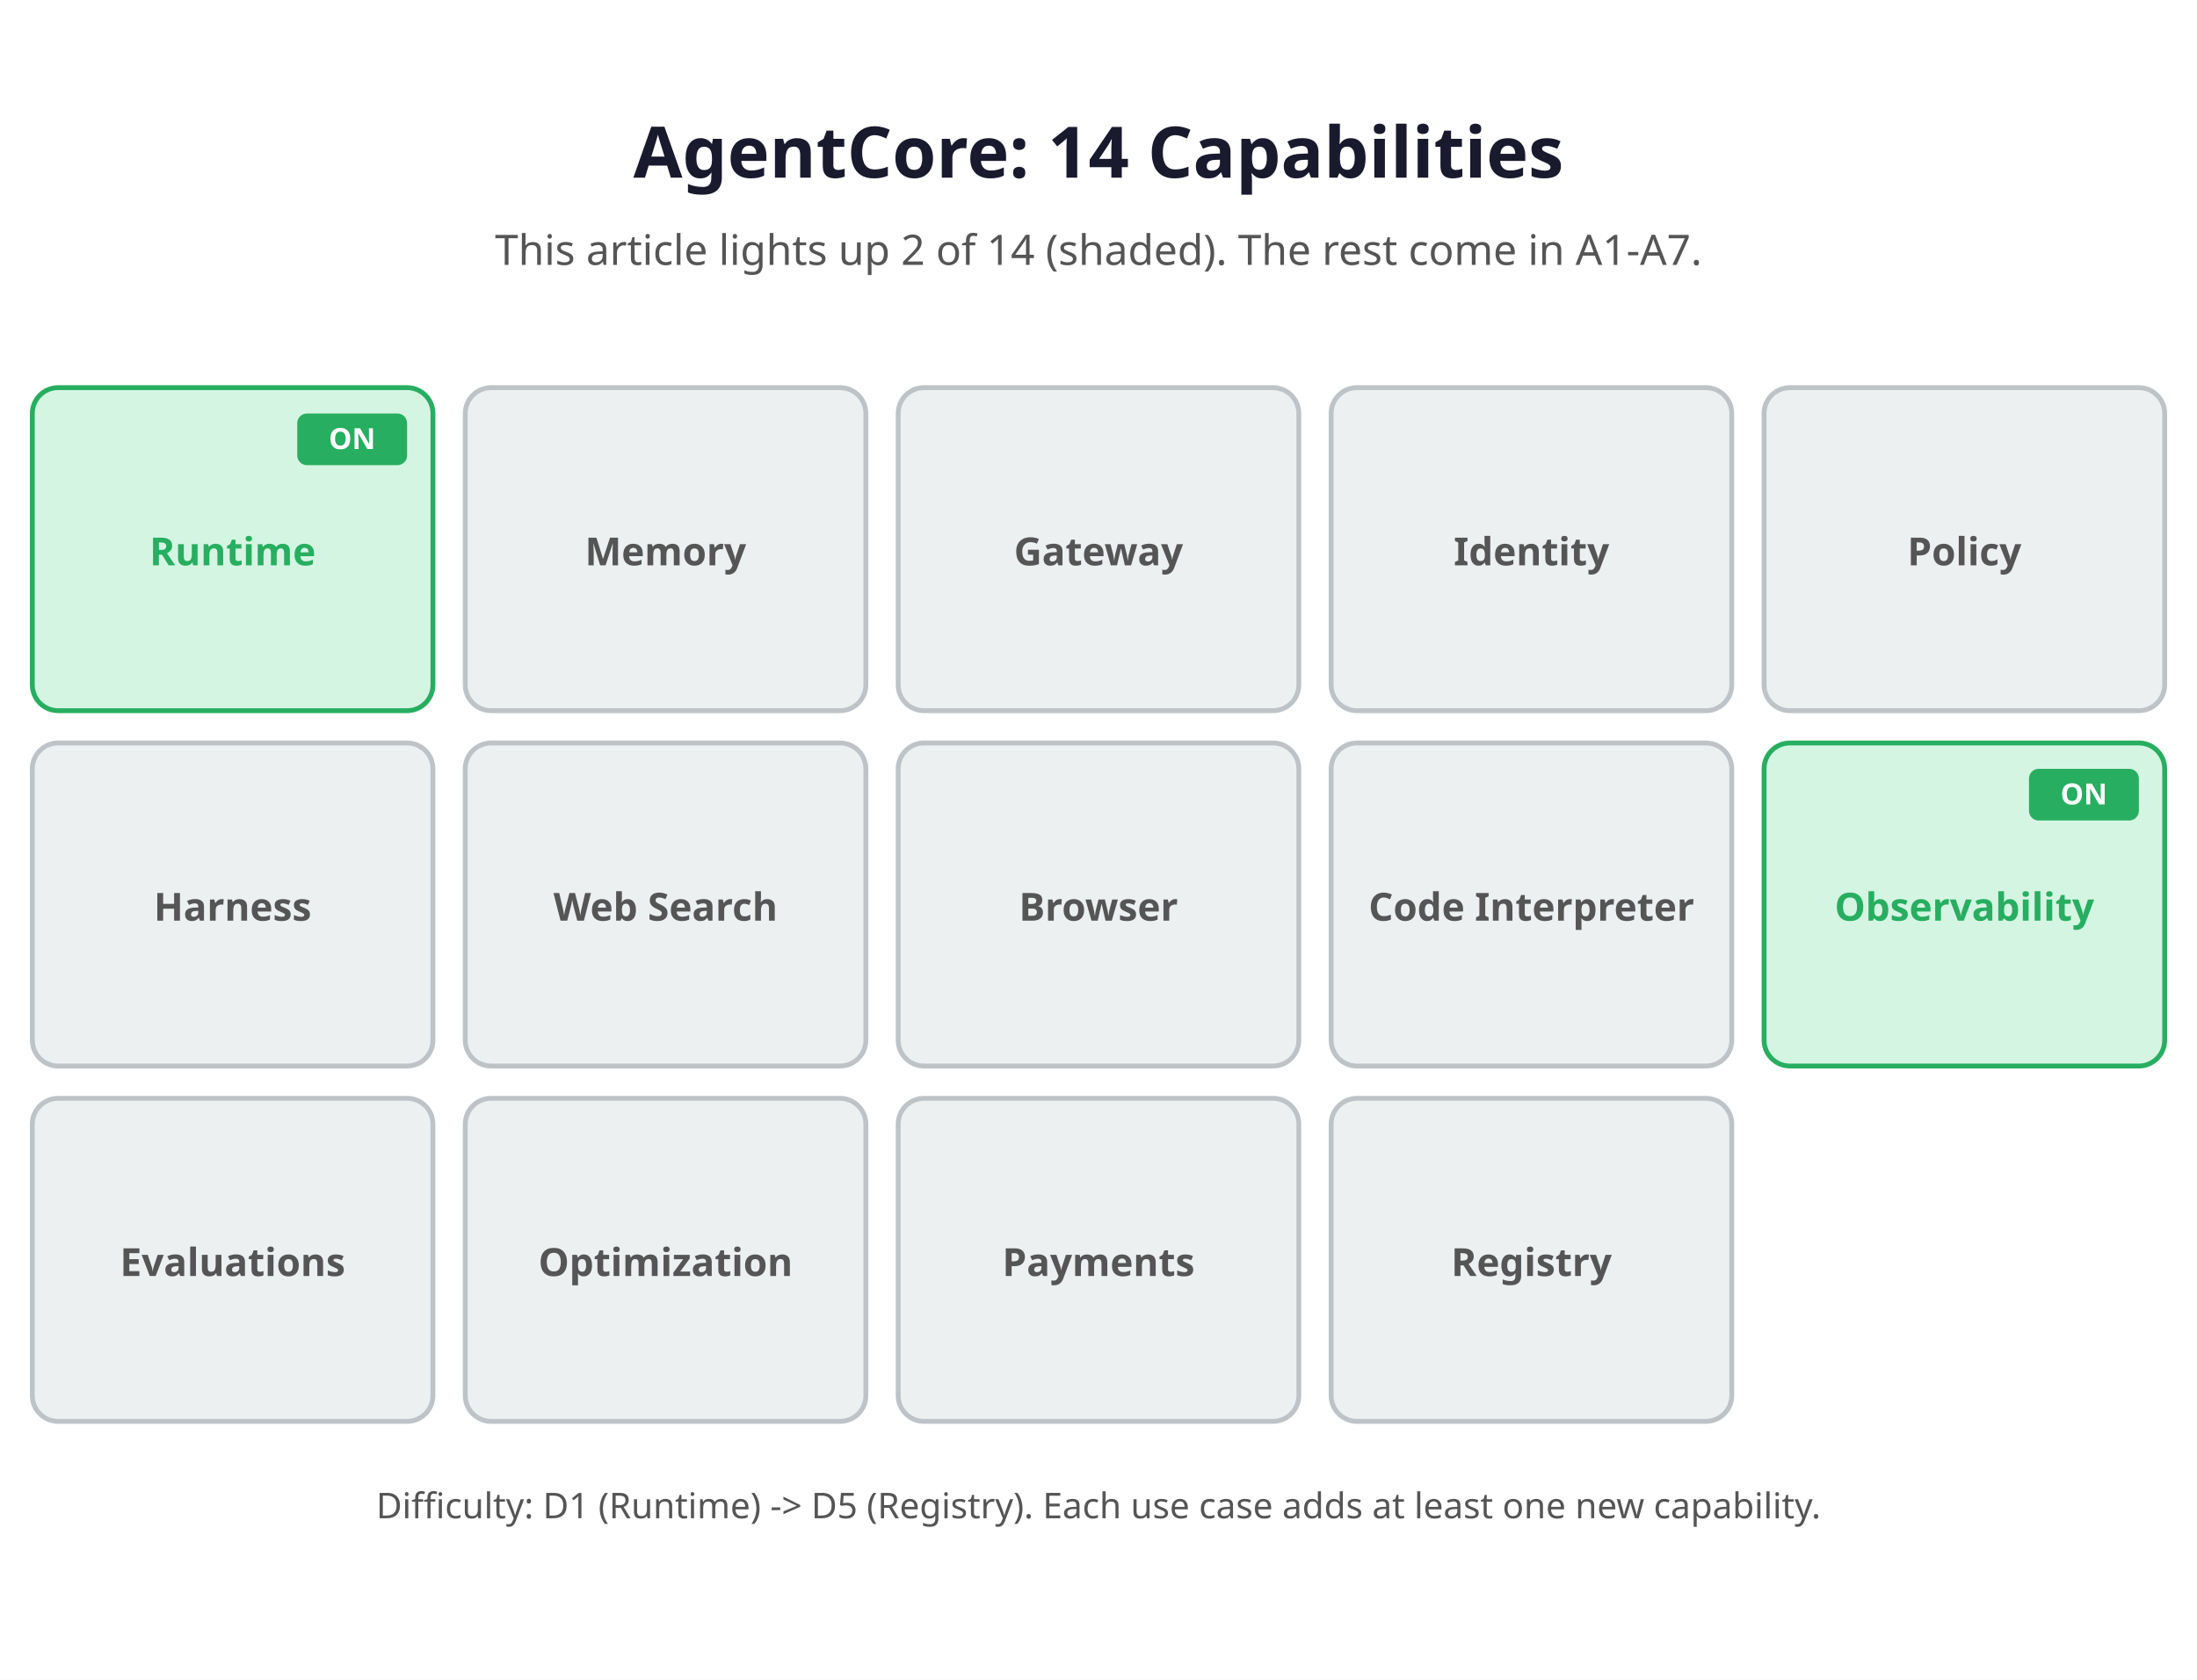
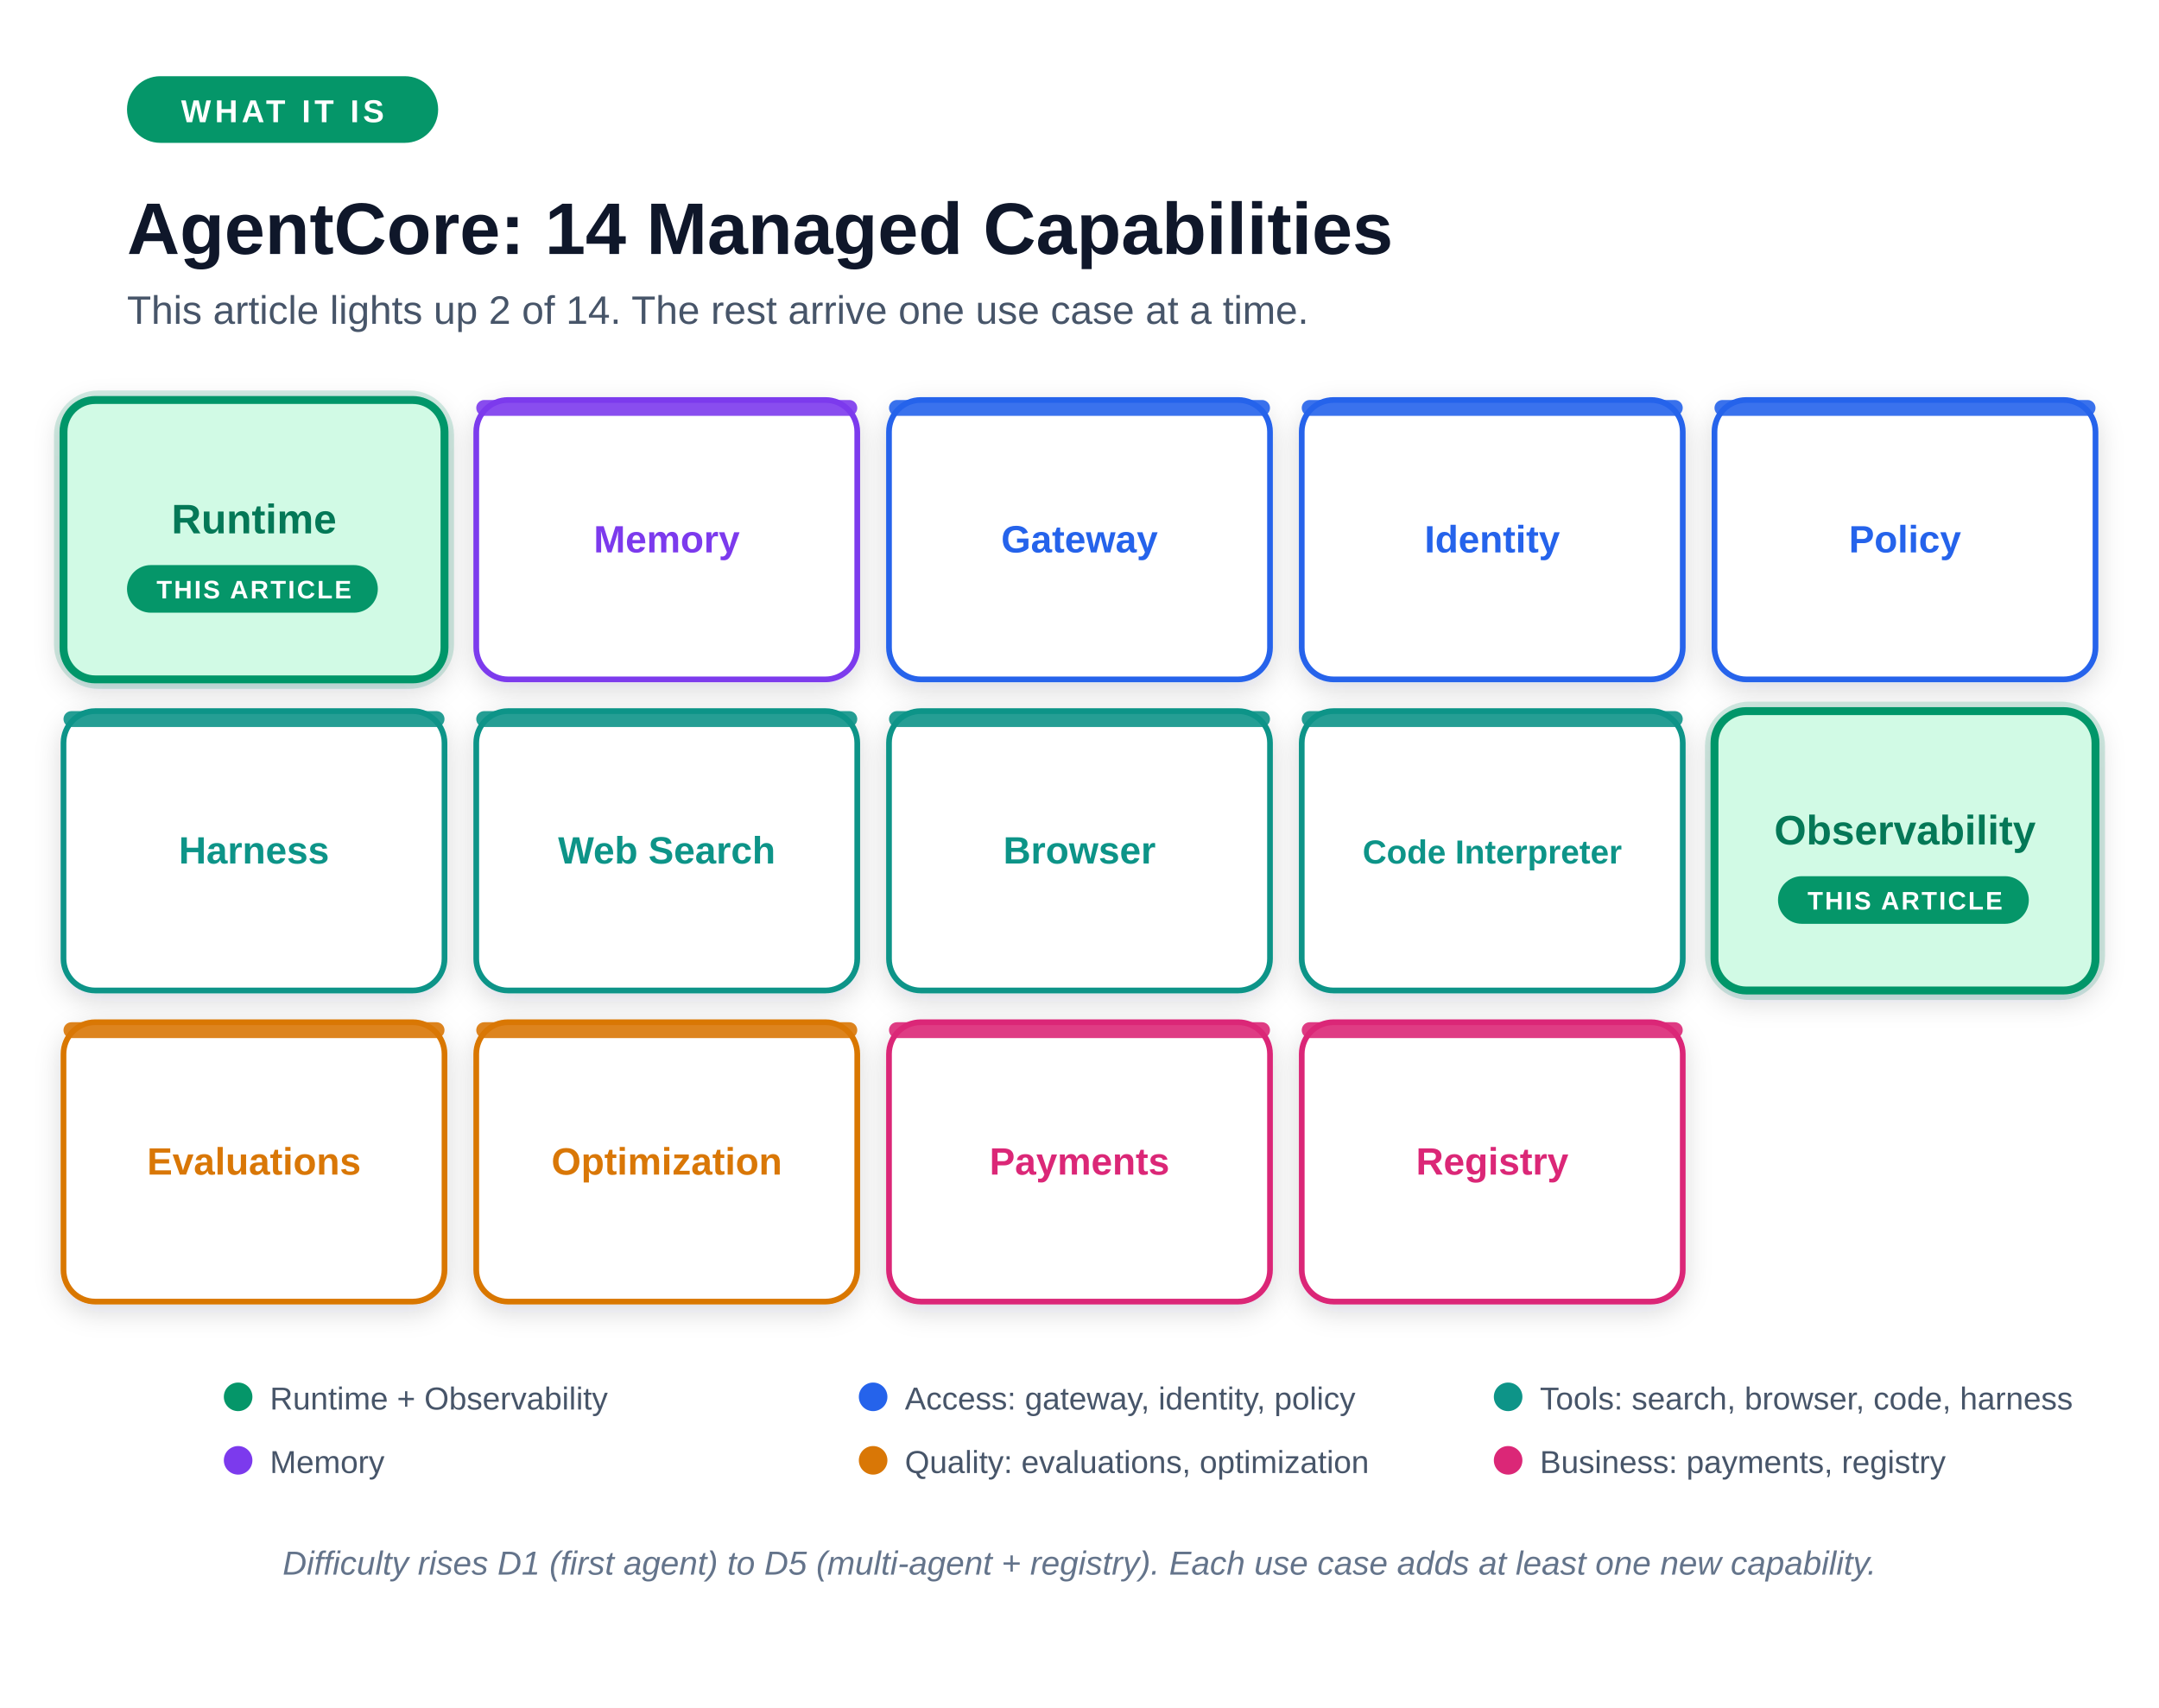
- <svg xmlns="http://www.w3.org/2000/svg" viewBox="0 0 680 520" width="680">
-   <rect width="680" height="520" fill="#FFFFFF" />
-   <text x="340" y="55" text-anchor="middle" font-family="sans-serif" font-size="22" font-weight="700" fill="#1A1A2E">AgentCore: 14 Capabilities</text>
-   <text x="340" y="82" text-anchor="middle" font-family="sans-serif" font-size="13" fill="#555555">This article lights up 2 of 14 (shaded). The rest come in A1-A7.</text>
-   <rect x="10" y="120" width="124" height="100" rx="8" fill="#D5F5E3" stroke="#27AE60" stroke-width="1.5" />
-   <text x="72" y="175" text-anchor="middle" font-family="sans-serif" font-size="12" font-weight="600" fill="#27AE60">Runtime</text>
-   <rect x="92" y="128" width="34" height="16" rx="3" fill="#27AE60" />
-   <text x="109" y="139" text-anchor="middle" font-family="sans-serif" font-size="9" font-weight="700" fill="white">ON</text>
-   <rect x="144" y="120" width="124" height="100" rx="8" fill="#ECF0F1" stroke="#BDC3C7" stroke-width="1.5" />
-   <text x="206" y="175" text-anchor="middle" font-family="sans-serif" font-size="12" font-weight="600" fill="#555555">Memory</text>
-   <rect x="278" y="120" width="124" height="100" rx="8" fill="#ECF0F1" stroke="#BDC3C7" stroke-width="1.5" />
-   <text x="340" y="175" text-anchor="middle" font-family="sans-serif" font-size="12" font-weight="600" fill="#555555">Gateway</text>
-   <rect x="412" y="120" width="124" height="100" rx="8" fill="#ECF0F1" stroke="#BDC3C7" stroke-width="1.5" />
-   <text x="474" y="175" text-anchor="middle" font-family="sans-serif" font-size="12" font-weight="600" fill="#555555">Identity</text>
-   <rect x="546" y="120" width="124" height="100" rx="8" fill="#ECF0F1" stroke="#BDC3C7" stroke-width="1.5" />
-   <text x="608" y="175" text-anchor="middle" font-family="sans-serif" font-size="12" font-weight="600" fill="#555555">Policy</text>
-   <rect x="10" y="230" width="124" height="100" rx="8" fill="#ECF0F1" stroke="#BDC3C7" stroke-width="1.5" />
-   <text x="72" y="285" text-anchor="middle" font-family="sans-serif" font-size="12" font-weight="600" fill="#555555">Harness</text>
-   <rect x="144" y="230" width="124" height="100" rx="8" fill="#ECF0F1" stroke="#BDC3C7" stroke-width="1.5" />
-   <text x="206" y="285" text-anchor="middle" font-family="sans-serif" font-size="12" font-weight="600" fill="#555555">Web Search</text>
-   <rect x="278" y="230" width="124" height="100" rx="8" fill="#ECF0F1" stroke="#BDC3C7" stroke-width="1.5" />
-   <text x="340" y="285" text-anchor="middle" font-family="sans-serif" font-size="12" font-weight="600" fill="#555555">Browser</text>
-   <rect x="412" y="230" width="124" height="100" rx="8" fill="#ECF0F1" stroke="#BDC3C7" stroke-width="1.5" />
-   <text x="474" y="285" text-anchor="middle" font-family="sans-serif" font-size="12" font-weight="600" fill="#555555">Code Interpreter</text>
-   <rect x="546" y="230" width="124" height="100" rx="8" fill="#D5F5E3" stroke="#27AE60" stroke-width="1.5" />
-   <text x="608" y="285" text-anchor="middle" font-family="sans-serif" font-size="12" font-weight="600" fill="#27AE60">Observability</text>
-   <rect x="628" y="238" width="34" height="16" rx="3" fill="#27AE60" />
-   <text x="645" y="249" text-anchor="middle" font-family="sans-serif" font-size="9" font-weight="700" fill="white">ON</text>
-   <rect x="10" y="340" width="124" height="100" rx="8" fill="#ECF0F1" stroke="#BDC3C7" stroke-width="1.5" />
-   <text x="72" y="395" text-anchor="middle" font-family="sans-serif" font-size="12" font-weight="600" fill="#555555">Evaluations</text>
-   <rect x="144" y="340" width="124" height="100" rx="8" fill="#ECF0F1" stroke="#BDC3C7" stroke-width="1.5" />
-   <text x="206" y="395" text-anchor="middle" font-family="sans-serif" font-size="12" font-weight="600" fill="#555555">Optimization</text>
-   <rect x="278" y="340" width="124" height="100" rx="8" fill="#ECF0F1" stroke="#BDC3C7" stroke-width="1.5" />
-   <text x="340" y="395" text-anchor="middle" font-family="sans-serif" font-size="12" font-weight="600" fill="#555555">Payments</text>
-   <rect x="412" y="340" width="124" height="100" rx="8" fill="#ECF0F1" stroke="#BDC3C7" stroke-width="1.5" />
-   <text x="474" y="395" text-anchor="middle" font-family="sans-serif" font-size="12" font-weight="600" fill="#555555">Registry</text>
-   <text x="340" y="470" text-anchor="middle" font-family="sans-serif" font-size="11" fill="#555555">Difficulty: D1 (Runtime) -&gt; D5 (Registry). Each use case adds at least one new capability.</text>
+ <svg xmlns="http://www.w3.org/2000/svg" viewBox="0 0 680 538" width="680">
+   <rect width="680" height="538" fill="white" />
+   <defs>
+     <filter id="ds" x="-30%" y="-30%" width="160%" height="160%">
+       <feDropShadow dx="0" dy="2.5" stdDeviation="4" flood-color="#0F172A" flood-opacity="0.15" />
+     </filter>
+     <linearGradient id="g-blue" x1="0" y1="0" x2="0" y2="1">
+       <stop offset="0" stop-color="#3B82F6" />
+       <stop offset="1" stop-color="#1D4ED8" />
+     </linearGradient>
+     <linearGradient id="g-purple" x1="0" y1="0" x2="0" y2="1">
+       <stop offset="0" stop-color="#8B5CF6" />
+       <stop offset="1" stop-color="#6D28D9" />
+     </linearGradient>
+     <linearGradient id="g-orange" x1="0" y1="0" x2="0" y2="1">
+       <stop offset="0" stop-color="#FF9900" />
+       <stop offset="1" stop-color="#EA580C" />
+     </linearGradient>
+     <linearGradient id="g-green" x1="0" y1="0" x2="0" y2="1">
+       <stop offset="0" stop-color="#10B981" />
+       <stop offset="1" stop-color="#047857" />
+     </linearGradient>
+     <linearGradient id="g-red" x1="0" y1="0" x2="0" y2="1">
+       <stop offset="0" stop-color="#F43F5E" />
+       <stop offset="1" stop-color="#BE123C" />
+     </linearGradient>
+     <linearGradient id="g-teal" x1="0" y1="0" x2="0" y2="1">
+       <stop offset="0" stop-color="#14B8A6" />
+       <stop offset="1" stop-color="#0F766E" />
+     </linearGradient>
+     <linearGradient id="g-ink" x1="0" y1="0" x2="1" y2="0">
+       <stop offset="0" stop-color="#0F172A" />
+       <stop offset="1" stop-color="#1E3A8A" />
+     </linearGradient>
+     <linearGradient id="g-ribbon" x1="0" y1="0" x2="1" y2="0">
+       <stop offset="0" stop-color="#2563EB" />
+       <stop offset="0.35" stop-color="#0D9488" />
+       <stop offset="0.65" stop-color="#EA580C" />
+       <stop offset="1" stop-color="#E11D48" />
+     </linearGradient>
+   </defs>
+   <rect x="40" y="24" width="98" height="21" rx="10.5" fill="#059669" />
+   <text x="89" y="38.5" text-anchor="middle" font-family="'Helvetica Neue', 'PingFang SC', Arial, sans-serif" font-size="10" font-weight="700" letter-spacing="1.2" fill="white">WHAT IT IS</text>
+   <text x="40" y="80" font-family="'Helvetica Neue', 'PingFang SC', Arial, sans-serif" font-size="23" font-weight="800" fill="#0F172A">AgentCore: 14 Managed Capabilities</text>
+   <text x="40" y="102" font-family="'Helvetica Neue', 'PingFang SC', Arial, sans-serif" font-size="12.5" fill="#475569">This article lights up 2 of 14. The rest arrive one use case at a time.</text>
+   <rect x="17" y="123" width="126" height="94" rx="14" fill="#059669" opacity="0.18" />
+   <rect x="20" y="126" width="120" height="88" rx="10" fill="#D1FAE5" stroke="#059669" stroke-width="2.5" filter="url(#ds)" />
+   <text x="80.0" y="168.0" text-anchor="middle" font-family="'Helvetica Neue', 'PingFang SC', Arial, sans-serif" font-size="13" font-weight="800" fill="#047857">Runtime</text>
+   <rect x="40" y="178.0" width="79" height="15" rx="7.5" fill="#059669" />
+   <text x="80.0" y="188.5" text-anchor="middle" font-family="'Helvetica Neue', 'PingFang SC', Arial, sans-serif" font-size="8" font-weight="800" letter-spacing="0.6" fill="white">THIS ARTICLE</text>
+   <rect x="150" y="126" width="120" height="88" rx="10" fill="white" stroke="#7C3AED" stroke-width="1.8" filter="url(#ds)" />
+   <rect x="150" y="126" width="120" height="5" rx="2.5" fill="#7C3AED" opacity="0.9" />
+   <text x="210.0" y="174.0" text-anchor="middle" font-family="'Helvetica Neue', 'PingFang SC', Arial, sans-serif" font-size="12" font-weight="700" fill="#7C3AED">Memory</text>
+   <rect x="280" y="126" width="120" height="88" rx="10" fill="white" stroke="#2563EB" stroke-width="1.8" filter="url(#ds)" />
+   <rect x="280" y="126" width="120" height="5" rx="2.5" fill="#2563EB" opacity="0.9" />
+   <text x="340.0" y="174.0" text-anchor="middle" font-family="'Helvetica Neue', 'PingFang SC', Arial, sans-serif" font-size="12" font-weight="700" fill="#2563EB">Gateway</text>
+   <rect x="410" y="126" width="120" height="88" rx="10" fill="white" stroke="#2563EB" stroke-width="1.8" filter="url(#ds)" />
+   <rect x="410" y="126" width="120" height="5" rx="2.5" fill="#2563EB" opacity="0.9" />
+   <text x="470.0" y="174.0" text-anchor="middle" font-family="'Helvetica Neue', 'PingFang SC', Arial, sans-serif" font-size="12" font-weight="700" fill="#2563EB">Identity</text>
+   <rect x="540" y="126" width="120" height="88" rx="10" fill="white" stroke="#2563EB" stroke-width="1.8" filter="url(#ds)" />
+   <rect x="540" y="126" width="120" height="5" rx="2.5" fill="#2563EB" opacity="0.9" />
+   <text x="600.0" y="174.0" text-anchor="middle" font-family="'Helvetica Neue', 'PingFang SC', Arial, sans-serif" font-size="12" font-weight="700" fill="#2563EB">Policy</text>
+   <rect x="20" y="224" width="120" height="88" rx="10" fill="white" stroke="#0D9488" stroke-width="1.8" filter="url(#ds)" />
+   <rect x="20" y="224" width="120" height="5" rx="2.5" fill="#0D9488" opacity="0.9" />
+   <text x="80.0" y="272.0" text-anchor="middle" font-family="'Helvetica Neue', 'PingFang SC', Arial, sans-serif" font-size="12" font-weight="700" fill="#0D9488">Harness</text>
+   <rect x="150" y="224" width="120" height="88" rx="10" fill="white" stroke="#0D9488" stroke-width="1.8" filter="url(#ds)" />
+   <rect x="150" y="224" width="120" height="5" rx="2.5" fill="#0D9488" opacity="0.9" />
+   <text x="210.0" y="272.0" text-anchor="middle" font-family="'Helvetica Neue', 'PingFang SC', Arial, sans-serif" font-size="12" font-weight="700" fill="#0D9488">Web Search</text>
+   <rect x="280" y="224" width="120" height="88" rx="10" fill="white" stroke="#0D9488" stroke-width="1.8" filter="url(#ds)" />
+   <rect x="280" y="224" width="120" height="5" rx="2.5" fill="#0D9488" opacity="0.9" />
+   <text x="340.0" y="272.0" text-anchor="middle" font-family="'Helvetica Neue', 'PingFang SC', Arial, sans-serif" font-size="12" font-weight="700" fill="#0D9488">Browser</text>
+   <rect x="410" y="224" width="120" height="88" rx="10" fill="white" stroke="#0D9488" stroke-width="1.8" filter="url(#ds)" />
+   <rect x="410" y="224" width="120" height="5" rx="2.5" fill="#0D9488" opacity="0.9" />
+   <text x="470.0" y="272.0" text-anchor="middle" font-family="'Helvetica Neue', 'PingFang SC', Arial, sans-serif" font-size="10.5" font-weight="700" fill="#0D9488">Code Interpreter</text>
+   <rect x="537" y="221" width="126" height="94" rx="14" fill="#059669" opacity="0.18" />
+   <rect x="540" y="224" width="120" height="88" rx="10" fill="#D1FAE5" stroke="#059669" stroke-width="2.5" filter="url(#ds)" />
+   <text x="600.0" y="266.0" text-anchor="middle" font-family="'Helvetica Neue', 'PingFang SC', Arial, sans-serif" font-size="13" font-weight="800" fill="#047857">Observability</text>
+   <rect x="560" y="276.0" width="79" height="15" rx="7.5" fill="#059669" />
+   <text x="600.0" y="286.5" text-anchor="middle" font-family="'Helvetica Neue', 'PingFang SC', Arial, sans-serif" font-size="8" font-weight="800" letter-spacing="0.6" fill="white">THIS ARTICLE</text>
+   <rect x="20" y="322" width="120" height="88" rx="10" fill="white" stroke="#D97706" stroke-width="1.8" filter="url(#ds)" />
+   <rect x="20" y="322" width="120" height="5" rx="2.5" fill="#D97706" opacity="0.9" />
+   <text x="80.0" y="370.0" text-anchor="middle" font-family="'Helvetica Neue', 'PingFang SC', Arial, sans-serif" font-size="12" font-weight="700" fill="#D97706">Evaluations</text>
+   <rect x="150" y="322" width="120" height="88" rx="10" fill="white" stroke="#D97706" stroke-width="1.8" filter="url(#ds)" />
+   <rect x="150" y="322" width="120" height="5" rx="2.5" fill="#D97706" opacity="0.9" />
+   <text x="210.0" y="370.0" text-anchor="middle" font-family="'Helvetica Neue', 'PingFang SC', Arial, sans-serif" font-size="12" font-weight="700" fill="#D97706">Optimization</text>
+   <rect x="280" y="322" width="120" height="88" rx="10" fill="white" stroke="#DB2777" stroke-width="1.8" filter="url(#ds)" />
+   <rect x="280" y="322" width="120" height="5" rx="2.5" fill="#DB2777" opacity="0.9" />
+   <text x="340.0" y="370.0" text-anchor="middle" font-family="'Helvetica Neue', 'PingFang SC', Arial, sans-serif" font-size="12" font-weight="700" fill="#DB2777">Payments</text>
+   <rect x="410" y="322" width="120" height="88" rx="10" fill="white" stroke="#DB2777" stroke-width="1.8" filter="url(#ds)" />
+   <rect x="410" y="322" width="120" height="5" rx="2.5" fill="#DB2777" opacity="0.9" />
+   <text x="470.0" y="370.0" text-anchor="middle" font-family="'Helvetica Neue', 'PingFang SC', Arial, sans-serif" font-size="12" font-weight="700" fill="#DB2777">Registry</text>
+   <circle cx="75" cy="440" r="4.5" fill="#059669" />
+   <text x="85" y="444" font-family="'Helvetica Neue', 'PingFang SC', Arial, sans-serif" font-size="10" fill="#475569">Runtime + Observability</text>
+   <circle cx="275" cy="440" r="4.5" fill="#2563EB" />
+   <text x="285" y="444" font-family="'Helvetica Neue', 'PingFang SC', Arial, sans-serif" font-size="10" fill="#475569">Access: gateway, identity, policy</text>
+   <circle cx="475" cy="440" r="4.5" fill="#0D9488" />
+   <text x="485" y="444" font-family="'Helvetica Neue', 'PingFang SC', Arial, sans-serif" font-size="10" fill="#475569">Tools: search, browser, code, harness</text>
+   <circle cx="75" cy="460" r="4.5" fill="#7C3AED" />
+   <text x="85" y="464" font-family="'Helvetica Neue', 'PingFang SC', Arial, sans-serif" font-size="10" fill="#475569">Memory</text>
+   <circle cx="275" cy="460" r="4.5" fill="#D97706" />
+   <text x="285" y="464" font-family="'Helvetica Neue', 'PingFang SC', Arial, sans-serif" font-size="10" fill="#475569">Quality: evaluations, optimization</text>
+   <circle cx="475" cy="460" r="4.5" fill="#DB2777" />
+   <text x="485" y="464" font-family="'Helvetica Neue', 'PingFang SC', Arial, sans-serif" font-size="10" fill="#475569">Business: payments, registry</text>
+   <text x="340.0" y="496" text-anchor="middle" font-family="'Helvetica Neue', 'PingFang SC', Arial, sans-serif" font-size="10.5" font-style="italic" fill="#64748B">Difficulty rises D1 (first agent) to D5 (multi-agent + registry). Each use case adds at least one new capability.</text>
</svg>
